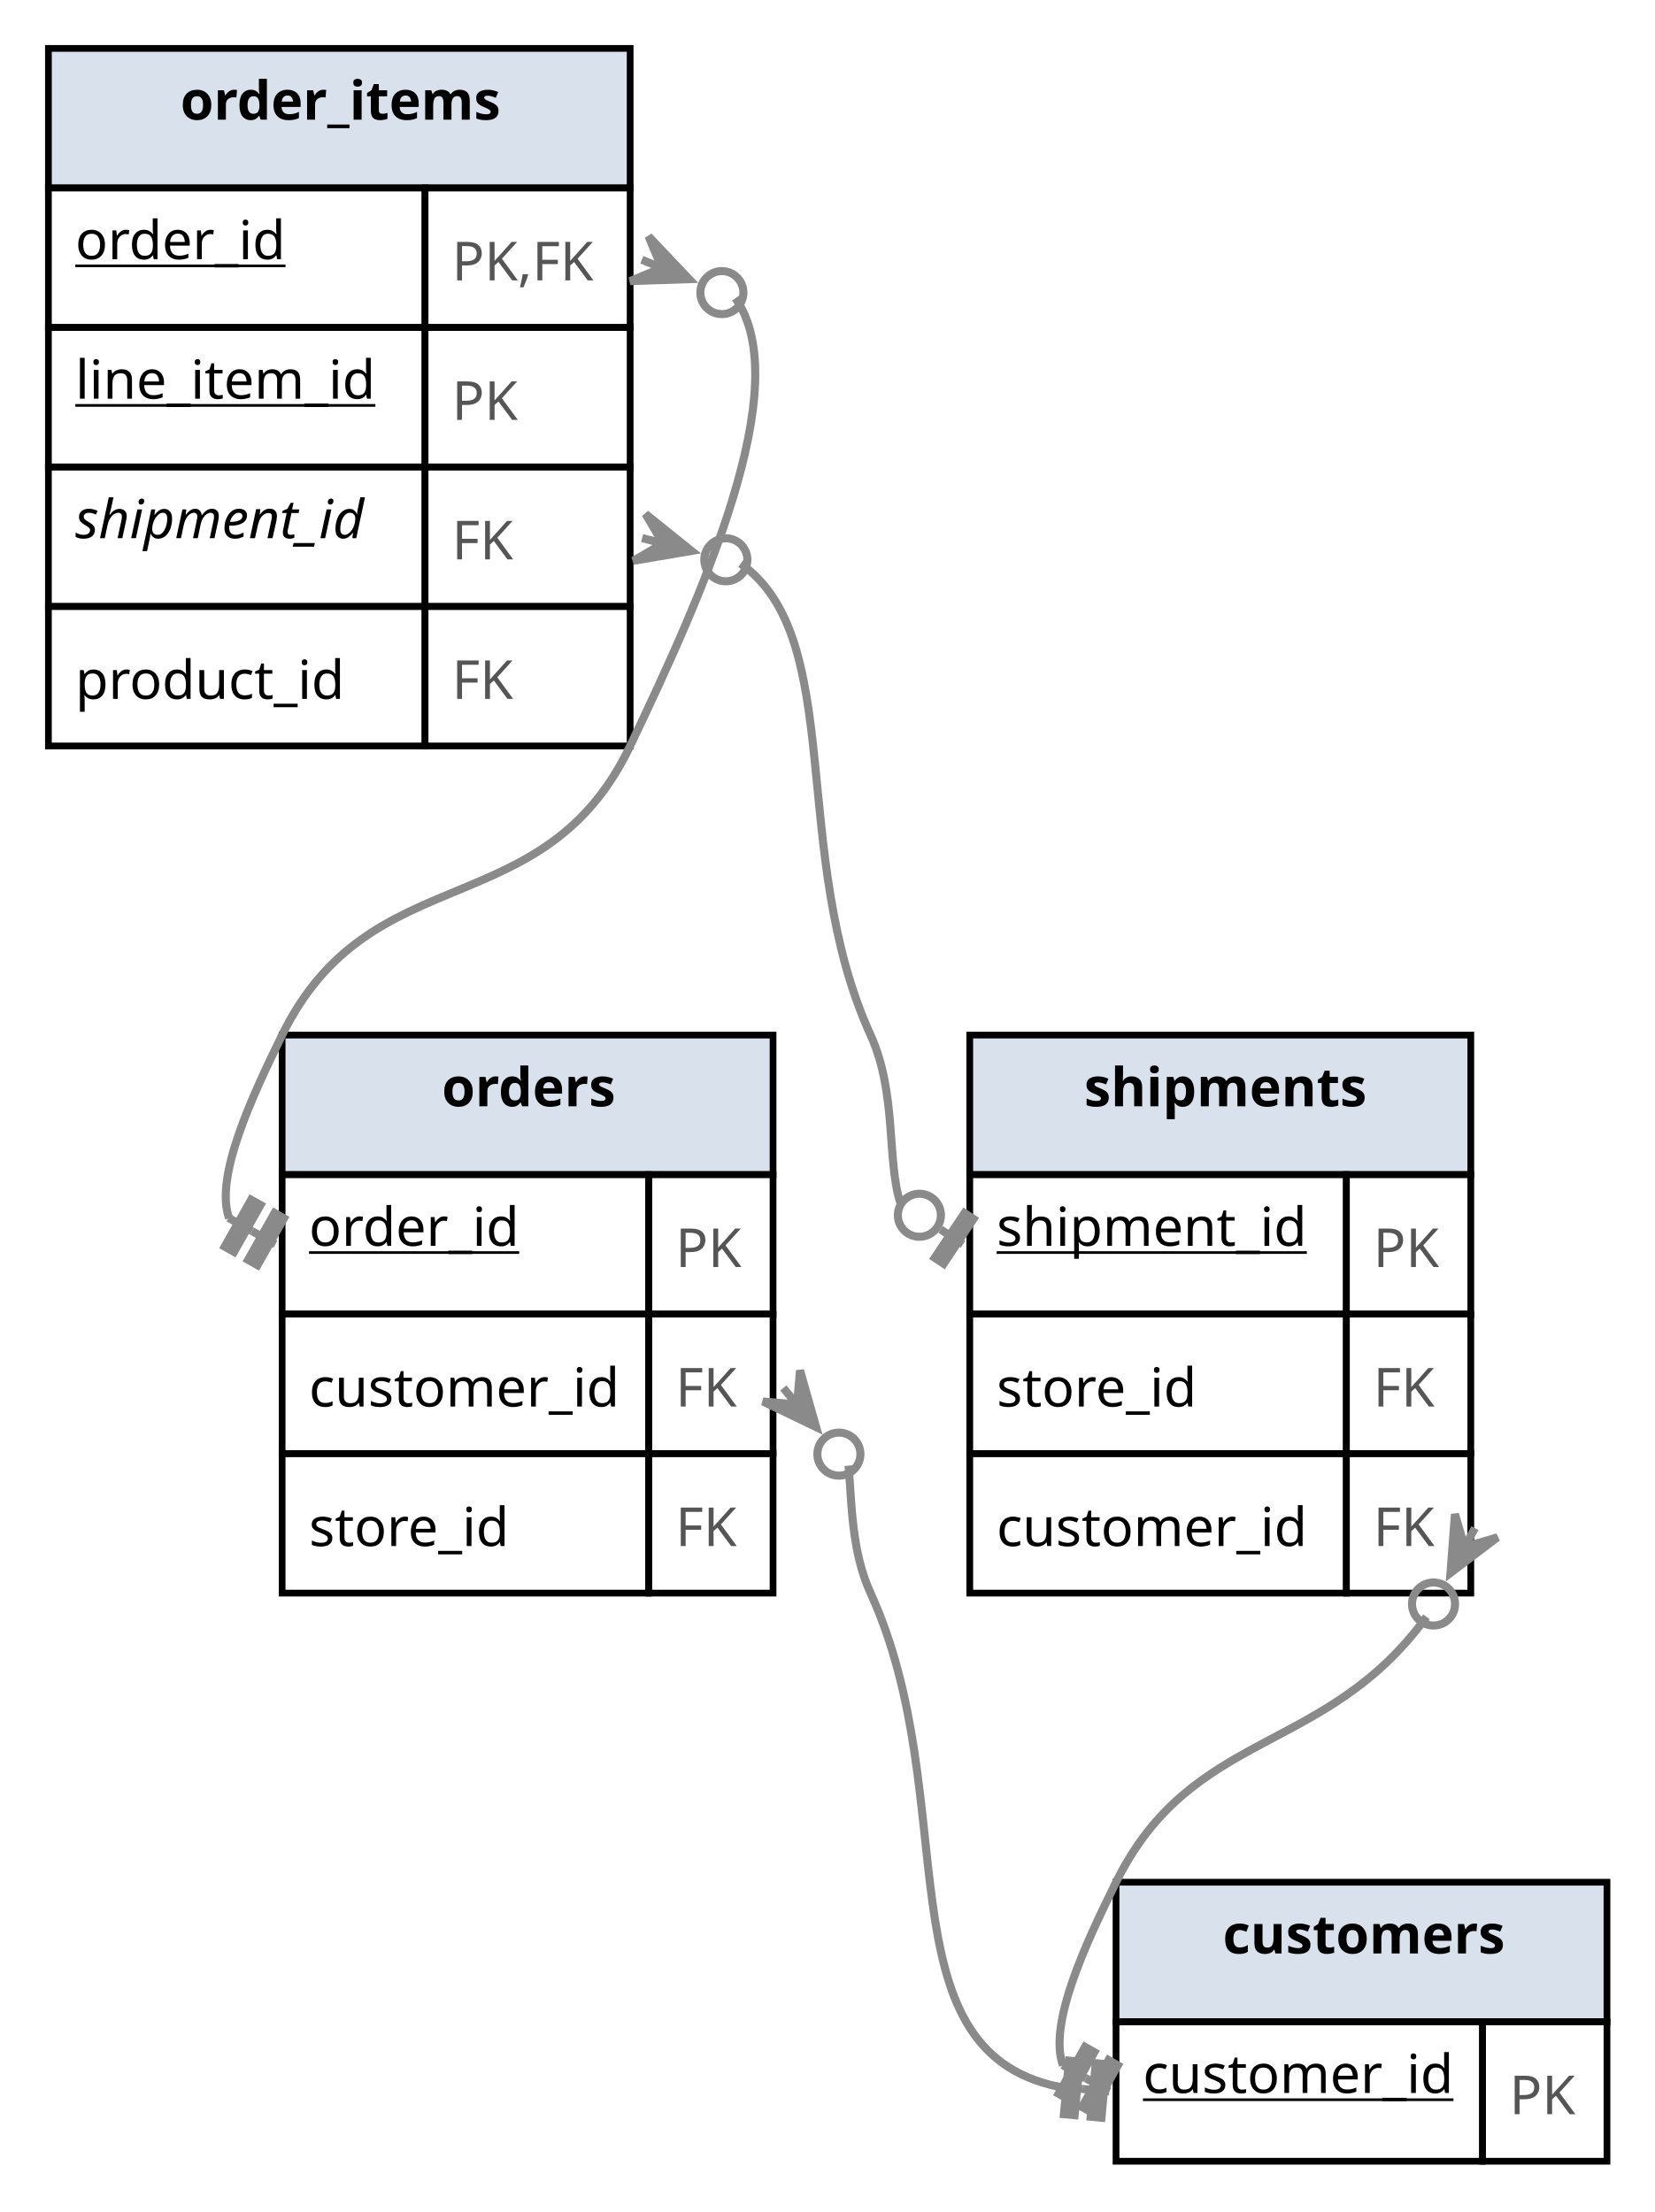
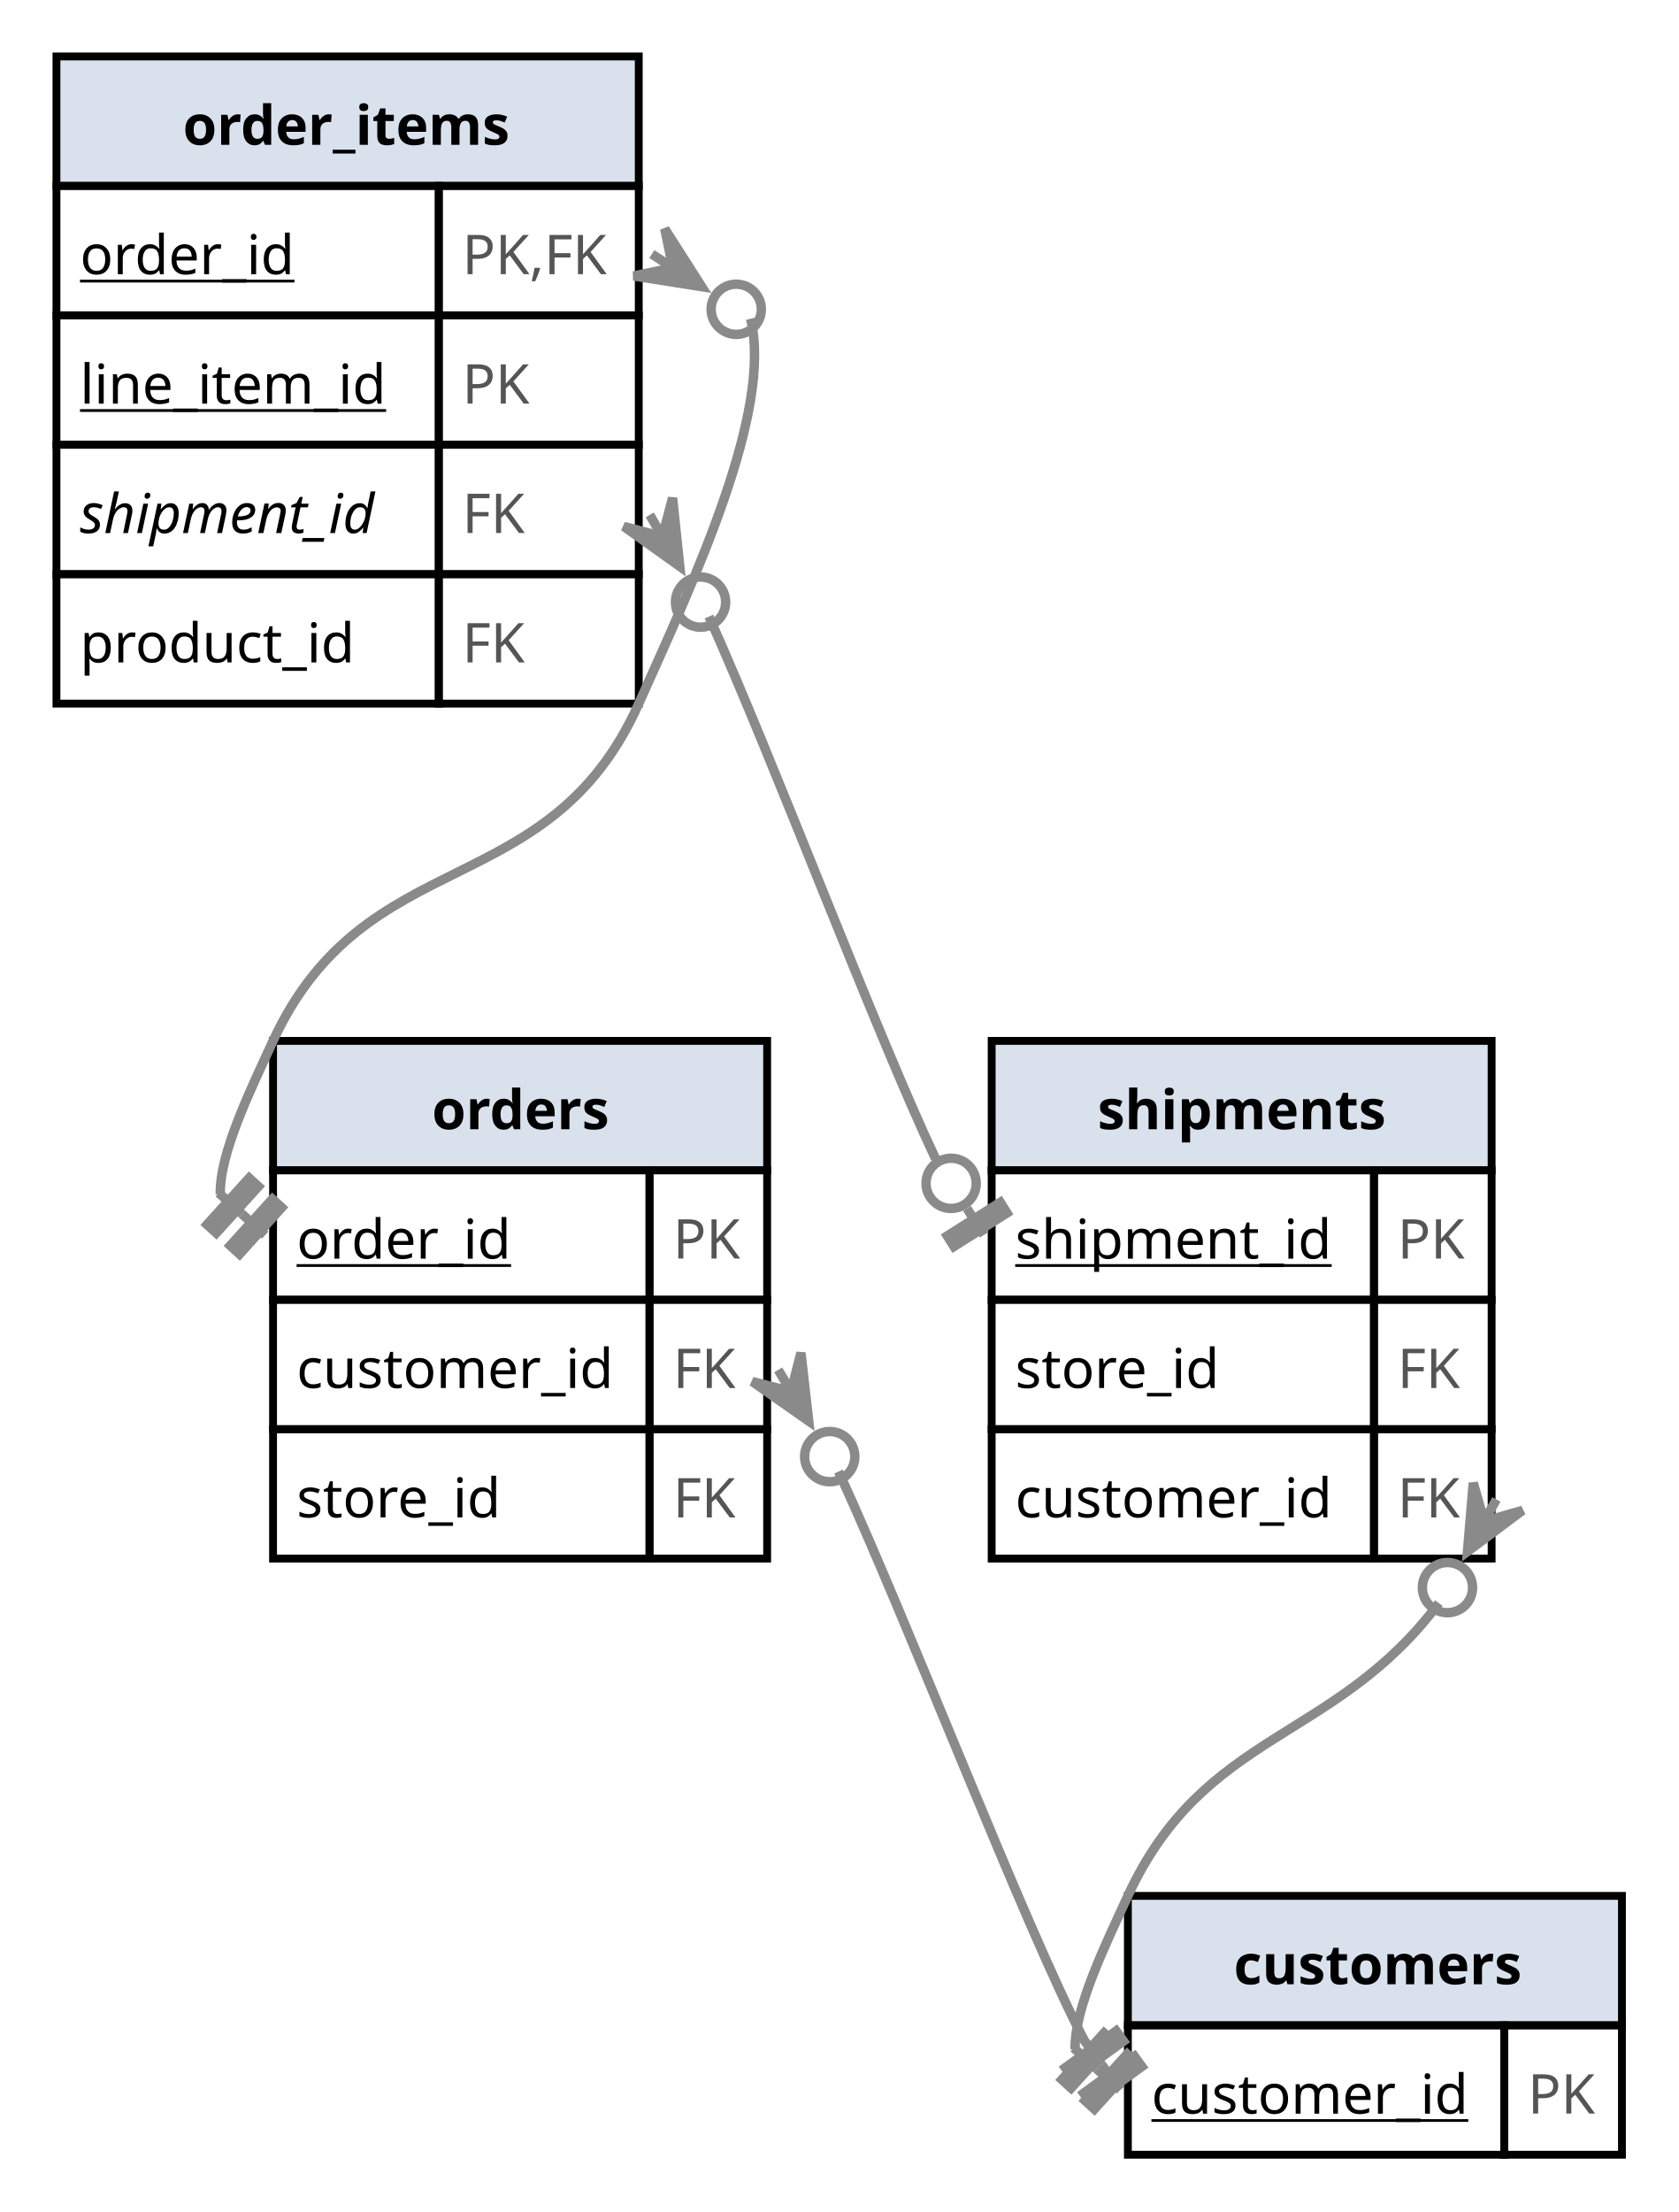
- <svg xmlns="http://www.w3.org/2000/svg" width="246pt" height="329pt" viewBox="0.00 0.00 246.00 329.00">
-   <g id="graph0" class="graph" transform="scale(1 1) rotate(0) translate(7.2 321.45)">
+ <svg xmlns="http://www.w3.org/2000/svg" width="214pt" height="282pt" viewBox="0.00 0.00 214.00 282.00">
+   <g id="graph0" class="graph" transform="scale(1 1) rotate(0) translate(7.2 274.7)">
    <g id="node1" class="node">
-       <polygon fill="#d9e2ec" stroke="none" points="158.75,-20.75 158.75,-41.5 231.75,-41.5 231.75,-20.75 158.75,-20.75" />
-       <polygon fill="none" stroke="#000000" points="158.75,-20.75 158.75,-41.5 231.75,-41.5 231.75,-20.75 158.75,-20.75" />
-       <text xml:space="preserve" text-anchor="start" x="174.62" y="-30.9" font-family="Noto Sans KR" font-weight="bold" font-size="8.00" fill="#000000">customers</text>
-       <polygon fill="none" stroke="#000000" points="158.75,0 158.75,-20.75 213.25,-20.75 213.25,0 158.75,0" />
-       <text xml:space="preserve" text-anchor="start" x="162.75" y="-10.15" font-family="Noto Sans KR" text-decoration="underline" font-size="8.00">customer_id</text>
-       <polygon fill="none" stroke="#000000" points="213.25,0 213.25,-20.75 231.75,-20.75 231.75,0 213.25,0" />
-       <text xml:space="preserve" text-anchor="start" x="217.25" y="-7" font-family="Noto Sans KR" font-size="8.00" fill="#555555">PK</text>
+       <polygon fill="#d9e2ec" stroke="none" points="136.62,-16.5 136.62,-33 199.62,-33 199.62,-16.5 136.62,-16.5" />
+       <polygon fill="none" stroke="#000000" points="136.62,-16.5 136.62,-33 199.62,-33 199.62,-16.5 136.62,-16.5" />
+       <text xml:space="preserve" text-anchor="start" x="150.12" y="-21.74" font-family="Noto Sans KR" font-weight="bold" font-size="7.00" fill="#000000">customers</text>
+       <polygon fill="none" stroke="#000000" points="136.62,0 136.62,-16.5 184.62,-16.5 184.62,0 136.62,0" />
+       <text xml:space="preserve" text-anchor="start" x="139.62" y="-5.24" font-family="Noto Sans KR" text-decoration="underline" font-size="7.00">customer_id</text>
+       <polygon fill="none" stroke="#000000" points="184.62,0 184.62,-16.5 199.62,-16.5 199.62,0 184.62,0" />
+       <text xml:space="preserve" text-anchor="start" x="187.62" y="-5.25" font-family="Noto Sans KR" font-size="7.00" fill="#555555">PK</text>
    </g>
    <g id="node2" class="node">
-       <polygon fill="#d9e2ec" stroke="none" points="34.75,-146.75 34.75,-167.5 107.75,-167.5 107.75,-146.75 34.75,-146.75" />
-       <polygon fill="none" stroke="#000000" points="34.75,-146.75 34.75,-167.5 107.75,-167.5 107.75,-146.75 34.75,-146.75" />
-       <text xml:space="preserve" text-anchor="start" x="58.5" y="-156.9" font-family="Noto Sans KR" font-weight="bold" font-size="8.00" fill="#000000">orders</text>
-       <polygon fill="none" stroke="#000000" points="34.75,-126 34.75,-146.75 89.25,-146.75 89.25,-126 34.75,-126" />
-       <text xml:space="preserve" text-anchor="start" x="38.75" y="-136.15" font-family="Noto Sans KR" text-decoration="underline" font-size="8.00">order_id</text>
-       <polygon fill="none" stroke="#000000" points="89.25,-126 89.25,-146.75 107.75,-146.75 107.75,-126 89.25,-126" />
-       <text xml:space="preserve" text-anchor="start" x="93.25" y="-133" font-family="Noto Sans KR" font-size="8.00" fill="#555555">PK</text>
-       <polygon fill="none" stroke="#000000" points="34.75,-105.25 34.75,-126 89.25,-126 89.25,-105.25 34.75,-105.25" />
-       <text xml:space="preserve" text-anchor="start" x="38.75" y="-112.25" font-family="Noto Sans KR" font-size="8.00">customer_id</text>
-       <polygon fill="none" stroke="#000000" points="89.25,-105.25 89.25,-126 107.75,-126 107.75,-105.25 89.25,-105.25" />
-       <text xml:space="preserve" text-anchor="start" x="93.25" y="-112.25" font-family="Noto Sans KR" font-size="8.00" fill="#555555">FK</text>
-       <polygon fill="none" stroke="#000000" points="34.75,-84.5 34.75,-105.25 89.25,-105.25 89.25,-84.5 34.75,-84.5" />
-       <text xml:space="preserve" text-anchor="start" x="38.75" y="-91.5" font-family="Noto Sans KR" font-size="8.00">store_id</text>
-       <polygon fill="none" stroke="#000000" points="89.25,-84.5 89.25,-105.25 107.75,-105.25 107.75,-84.5 89.25,-84.5" />
-       <text xml:space="preserve" text-anchor="start" x="93.25" y="-91.5" font-family="Noto Sans KR" font-size="8.00" fill="#555555">FK</text>
+       <polygon fill="#d9e2ec" stroke="none" points="27.62,-125.5 27.62,-142 90.62,-142 90.62,-125.5 27.62,-125.5" />
+       <polygon fill="none" stroke="#000000" points="27.62,-125.5 27.62,-142 90.62,-142 90.62,-125.5 27.62,-125.5" />
+       <text xml:space="preserve" text-anchor="start" x="47.88" y="-130.74" font-family="Noto Sans KR" font-weight="bold" font-size="7.00" fill="#000000">orders</text>
+       <polygon fill="none" stroke="#000000" points="27.62,-109 27.62,-125.5 75.62,-125.5 75.62,-109 27.62,-109" />
+       <text xml:space="preserve" text-anchor="start" x="30.62" y="-114.24" font-family="Noto Sans KR" text-decoration="underline" font-size="7.00">order_id</text>
+       <polygon fill="none" stroke="#000000" points="75.62,-109 75.62,-125.5 90.62,-125.5 90.62,-109 75.62,-109" />
+       <text xml:space="preserve" text-anchor="start" x="78.62" y="-114.25" font-family="Noto Sans KR" font-size="7.00" fill="#555555">PK</text>
+       <polygon fill="none" stroke="#000000" points="27.62,-92.5 27.62,-109 75.62,-109 75.62,-92.5 27.62,-92.5" />
+       <text xml:space="preserve" text-anchor="start" x="30.62" y="-97.75" font-family="Noto Sans KR" font-size="7.00">customer_id</text>
+       <polygon fill="none" stroke="#000000" points="75.62,-92.5 75.62,-109 90.62,-109 90.62,-92.5 75.62,-92.5" />
+       <text xml:space="preserve" text-anchor="start" x="78.62" y="-97.75" font-family="Noto Sans KR" font-size="7.00" fill="#555555">FK</text>
+       <polygon fill="none" stroke="#000000" points="27.62,-76 27.62,-92.5 75.62,-92.5 75.62,-76 27.62,-76" />
+       <text xml:space="preserve" text-anchor="start" x="30.62" y="-81.25" font-family="Noto Sans KR" font-size="7.00">store_id</text>
+       <polygon fill="none" stroke="#000000" points="75.62,-76 75.62,-92.5 90.62,-92.5 90.62,-76 75.62,-76" />
+       <text xml:space="preserve" text-anchor="start" x="78.62" y="-81.25" font-family="Noto Sans KR" font-size="7.00" fill="#555555">FK</text>
    </g>
    <g id="edge1" class="edge">
-       <path fill="none" stroke="#8a8a8a" stroke-width="1.2" d="M118.98,-103.46C119.47,-97.69 119.41,-90.72 122.25,-84.5 136.22,-53.86 123.56,-16.72 150.11,-11.1" />
-       <polygon fill="#8a8a8a" stroke="#8a8a8a" stroke-width="1.2" points="114.16,-109.19 106.25,-113 111.32,-112.56 109.27,-115.01 109.27,-115.01 109.27,-115.01 111.32,-112.56 111.76,-117.63 114.16,-109.19" />
-       <ellipse fill="none" stroke="#8a8a8a" stroke-width="1.2" cx="117.54" cy="-105.17" rx="3.2" ry="3.2" />
-       <polygon fill="#8a8a8a" stroke="#8a8a8a" stroke-width="1.2" points="156.58,-6.47 157.33,-14.43 155.74,-14.58 154.98,-6.62 156.58,-6.47" />
-       <polyline fill="none" stroke="#8a8a8a" stroke-width="1.2" points="157.75,-10.38 153.77,-10.75" />
-       <polygon fill="#8a8a8a" stroke="#8a8a8a" stroke-width="1.2" points="152.59,-6.85 153.35,-14.81 151.76,-14.96 151,-7 152.59,-6.85" />
-       <polyline fill="none" stroke="#8a8a8a" stroke-width="1.2" points="153.77,-10.75 149.79,-11.13" />
+       <path fill="none" stroke="#8a8a8a" stroke-width="1.2" d="M99.73,-87.1C109.05,-66.8 123.32,-29.44 131.05,-14.59" />
+       <polygon fill="#8a8a8a" stroke="#8a8a8a" stroke-width="1.2" points="95.92,-93.53 88.73,-98.57 93.67,-97.31 92.03,-100.06 92.03,-100.06 92.03,-100.06 93.67,-97.31 94.93,-102.24 95.92,-93.53" />
+       <ellipse fill="none" stroke="#8a8a8a" stroke-width="1.2" cx="98.6" cy="-89" rx="3.2" ry="3.2" />
+       <polygon fill="#8a8a8a" stroke="#8a8a8a" stroke-width="1.2" points="131.91,-6.56 138.4,-11.24 137.46,-12.54 130.98,-7.85 131.91,-6.56" />
+       <polyline fill="none" stroke="#8a8a8a" stroke-width="1.2" points="135.62,-8.25 133.28,-11.49" />
+       <polygon fill="#8a8a8a" stroke="#8a8a8a" stroke-width="1.2" points="129.57,-9.8 136.06,-14.48 135.12,-15.78 128.64,-11.1 129.57,-9.8" />
+       <polyline fill="none" stroke="#8a8a8a" stroke-width="1.2" points="133.28,-11.49 130.94,-14.74" />
    </g>
    <g id="node3" class="node">
-       <polygon fill="#d9e2ec" stroke="none" points="0,-293.5 0,-314.25 86.5,-314.25 86.5,-293.5 0,-293.5" />
-       <polygon fill="none" stroke="#000000" points="0,-293.5 0,-314.25 86.5,-314.25 86.5,-293.5 0,-293.5" />
-       <text xml:space="preserve" text-anchor="start" x="19.62" y="-303.65" font-family="Noto Sans KR" font-weight="bold" font-size="8.00" fill="#000000">order_items</text>
-       <polygon fill="none" stroke="#000000" points="0,-272.75 0,-293.5 56,-293.5 56,-272.75 0,-272.75" />
-       <text xml:space="preserve" text-anchor="start" x="4" y="-282.9" font-family="Noto Sans KR" text-decoration="underline" font-size="8.00">order_id</text>
-       <polygon fill="none" stroke="#000000" points="56,-272.75 56,-293.5 86.5,-293.5 86.5,-272.75 56,-272.75" />
-       <text xml:space="preserve" text-anchor="start" x="60" y="-279.75" font-family="Noto Sans KR" font-size="8.00" fill="#555555">PK,FK</text>
-       <polygon fill="none" stroke="#000000" points="0,-252 0,-272.75 56,-272.75 56,-252 0,-252" />
-       <text xml:space="preserve" text-anchor="start" x="4" y="-262.15" font-family="Noto Sans KR" text-decoration="underline" font-size="8.00">line_item_id</text>
-       <polygon fill="none" stroke="#000000" points="56,-252 56,-272.75 86.5,-272.75 86.5,-252 56,-252" />
-       <text xml:space="preserve" text-anchor="start" x="60" y="-259" font-family="Noto Sans KR" font-size="8.00" fill="#555555">PK</text>
-       <polygon fill="none" stroke="#000000" points="0,-231.25 0,-252 56,-252 56,-231.25 0,-231.25" />
-       <text xml:space="preserve" text-anchor="start" x="4" y="-241.4" font-family="Noto Sans KR" font-style="italic" font-size="8.00">shipment_id</text>
-       <polygon fill="none" stroke="#000000" points="56,-231.25 56,-252 86.5,-252 86.5,-231.25 56,-231.25" />
-       <text xml:space="preserve" text-anchor="start" x="60" y="-238.25" font-family="Noto Sans KR" font-size="8.00" fill="#555555">FK</text>
-       <polygon fill="none" stroke="#000000" points="0,-210.5 0,-231.25 56,-231.25 56,-210.5 0,-210.5" />
-       <text xml:space="preserve" text-anchor="start" x="4" y="-217.5" font-family="Noto Sans KR" font-size="8.00">product_id</text>
-       <polygon fill="none" stroke="#000000" points="56,-210.5 56,-231.25 86.5,-231.25 86.5,-210.5 56,-210.5" />
-       <text xml:space="preserve" text-anchor="start" x="60" y="-217.5" font-family="Noto Sans KR" font-size="8.00" fill="#555555">FK</text>
+       <polygon fill="#d9e2ec" stroke="none" points="0,-251 0,-267.5 74.25,-267.5 74.25,-251 0,-251" />
+       <polygon fill="none" stroke="#000000" points="0,-251 0,-267.5 74.25,-267.5 74.25,-251 0,-251" />
+       <text xml:space="preserve" text-anchor="start" x="16.12" y="-256.24" font-family="Noto Sans KR" font-weight="bold" font-size="7.00" fill="#000000">order_items</text>
+       <polygon fill="none" stroke="#000000" points="0,-234.5 0,-251 48.75,-251 48.75,-234.5 0,-234.5" />
+       <text xml:space="preserve" text-anchor="start" x="3" y="-239.74" font-family="Noto Sans KR" text-decoration="underline" font-size="7.00">order_id</text>
+       <polygon fill="none" stroke="#000000" points="48.75,-234.5 48.75,-251 74.25,-251 74.25,-234.5 48.75,-234.5" />
+       <text xml:space="preserve" text-anchor="start" x="51.75" y="-239.75" font-family="Noto Sans KR" font-size="7.00" fill="#555555">PK,FK</text>
+       <polygon fill="none" stroke="#000000" points="0,-218 0,-234.5 48.75,-234.5 48.75,-218 0,-218" />
+       <text xml:space="preserve" text-anchor="start" x="3" y="-223.24" font-family="Noto Sans KR" text-decoration="underline" font-size="7.00">line_item_id</text>
+       <polygon fill="none" stroke="#000000" points="48.75,-218 48.75,-234.5 74.25,-234.5 74.25,-218 48.75,-218" />
+       <text xml:space="preserve" text-anchor="start" x="51.75" y="-223.25" font-family="Noto Sans KR" font-size="7.00" fill="#555555">PK</text>
+       <polygon fill="none" stroke="#000000" points="0,-201.5 0,-218 48.75,-218 48.75,-201.5 0,-201.5" />
+       <text xml:space="preserve" text-anchor="start" x="3" y="-206.74" font-family="Noto Sans KR" font-style="italic" font-size="7.00">shipment_id</text>
+       <polygon fill="none" stroke="#000000" points="48.75,-201.5 48.75,-218 74.25,-218 74.25,-201.5 48.75,-201.5" />
+       <text xml:space="preserve" text-anchor="start" x="51.75" y="-206.75" font-family="Noto Sans KR" font-size="7.00" fill="#555555">FK</text>
+       <polygon fill="none" stroke="#000000" points="0,-185 0,-201.5 48.75,-201.5 48.75,-185 0,-185" />
+       <text xml:space="preserve" text-anchor="start" x="3" y="-190.25" font-family="Noto Sans KR" font-size="7.00">product_id</text>
+       <polygon fill="none" stroke="#000000" points="48.75,-185 48.75,-201.5 74.25,-201.5 74.25,-185 48.75,-185" />
+       <text xml:space="preserve" text-anchor="start" x="51.75" y="-190.25" font-family="Noto Sans KR" font-size="7.00" fill="#555555">FK</text>
    </g>
    <g id="edge2" class="edge">
-       <path fill="none" stroke="#8a8a8a" stroke-width="1.2" d="M102.15,-277.1C111.29,-264.15 97.26,-233.03 86.5,-210.5 73.61,-183.52 47.89,-194.36 34.75,-167.5 30.38,-158.56 24.63,-146.39 26.87,-140.26" />
-       <polygon fill="#8a8a8a" stroke="#8a8a8a" stroke-width="1.2" points="95.27,-279.93 86.5,-279.64 91.2,-281.6 88.24,-282.82 88.24,-282.82 88.24,-282.82 91.2,-281.6 89.24,-286.3 95.27,-279.93" />
-       <ellipse fill="none" stroke="#8a8a8a" stroke-width="1.2" cx="100.14" cy="-277.93" rx="3.2" ry="3.2" />
-       <polygon fill="#8a8a8a" stroke="#8a8a8a" stroke-width="1.2" points="31.09,-133.28 35.02,-140.25 33.63,-141.04 29.69,-134.07 31.09,-133.28" />
-       <polyline fill="none" stroke="#8a8a8a" stroke-width="1.2" points="33.75,-136.38 30.27,-138.34" />
-       <polygon fill="#8a8a8a" stroke="#8a8a8a" stroke-width="1.2" points="27.6,-135.25 31.54,-142.22 30.14,-143 26.21,-136.04 27.6,-135.25" />
-       <polyline fill="none" stroke="#8a8a8a" stroke-width="1.2" points="30.27,-138.34 26.78,-140.31" />
+       <path fill="none" stroke="#8a8a8a" stroke-width="1.2" d="M88.51,-234.07C91.37,-222.36 81.47,-201.1 74.25,-185 62.72,-159.28 39.46,-167.59 27.62,-142 24.74,-135.75 20.77,-127.65 20.89,-122.45" />
+       <polygon fill="#8a8a8a" stroke="#8a8a8a" stroke-width="1.2" points="82.28,-238.15 73.61,-239.52 78.6,-240.56 75.92,-242.31 75.92,-242.31 75.92,-242.31 78.6,-240.56 77.56,-245.54 82.28,-238.15" />
+       <ellipse fill="none" stroke="#8a8a8a" stroke-width="1.2" cx="86.68" cy="-235.27" rx="3.2" ry="3.2" />
+       <polygon fill="#8a8a8a" stroke="#8a8a8a" stroke-width="1.2" points="23.35,-114.82 28.72,-120.75 27.53,-121.83 22.16,-115.9 23.35,-114.82" />
+       <polyline fill="none" stroke="#8a8a8a" stroke-width="1.2" points="26.62,-117.25 23.66,-119.93" />
+       <polygon fill="#8a8a8a" stroke="#8a8a8a" stroke-width="1.2" points="20.38,-117.51 25.75,-123.44 24.57,-124.51 19.2,-118.58 20.38,-117.51" />
+       <polyline fill="none" stroke="#8a8a8a" stroke-width="1.2" points="23.66,-119.93 20.69,-122.62" />
    </g>
    <g id="node4" class="node">
-       <polygon fill="#d9e2ec" stroke="none" points="137,-146.75 137,-167.5 211.5,-167.5 211.5,-146.75 137,-146.75" />
-       <polygon fill="none" stroke="#000000" points="137,-146.75 137,-167.5 211.5,-167.5 211.5,-146.75 137,-146.75" />
-       <text xml:space="preserve" text-anchor="start" x="154" y="-156.9" font-family="Noto Sans KR" font-weight="bold" font-size="8.00" fill="#000000">shipments</text>
-       <polygon fill="none" stroke="#000000" points="137,-126 137,-146.75 193,-146.75 193,-126 137,-126" />
-       <text xml:space="preserve" text-anchor="start" x="141" y="-136.15" font-family="Noto Sans KR" text-decoration="underline" font-size="8.00">shipment_id</text>
-       <polygon fill="none" stroke="#000000" points="193,-126 193,-146.75 211.5,-146.75 211.5,-126 193,-126" />
-       <text xml:space="preserve" text-anchor="start" x="197" y="-133" font-family="Noto Sans KR" font-size="8.00" fill="#555555">PK</text>
-       <polygon fill="none" stroke="#000000" points="137,-105.25 137,-126 193,-126 193,-105.25 137,-105.25" />
-       <text xml:space="preserve" text-anchor="start" x="141" y="-112.25" font-family="Noto Sans KR" font-size="8.00">store_id</text>
-       <polygon fill="none" stroke="#000000" points="193,-105.25 193,-126 211.5,-126 211.5,-105.25 193,-105.25" />
-       <text xml:space="preserve" text-anchor="start" x="197" y="-112.25" font-family="Noto Sans KR" font-size="8.00" fill="#555555">FK</text>
-       <polygon fill="none" stroke="#000000" points="137,-84.5 137,-105.25 193,-105.25 193,-84.5 137,-84.5" />
-       <text xml:space="preserve" text-anchor="start" x="141" y="-91.5" font-family="Noto Sans KR" font-size="8.00">customer_id</text>
-       <polygon fill="none" stroke="#000000" points="193,-84.5 193,-105.25 211.5,-105.25 211.5,-84.5 193,-84.5" />
-       <text xml:space="preserve" text-anchor="start" x="197" y="-91.5" font-family="Noto Sans KR" font-size="8.00" fill="#555555">FK</text>
+       <polygon fill="#d9e2ec" stroke="none" points="119.25,-125.5 119.25,-142 183,-142 183,-125.5 119.25,-125.5" />
+       <polygon fill="none" stroke="#000000" points="119.25,-125.5 119.25,-142 183,-142 183,-125.5 119.25,-125.5" />
+       <text xml:space="preserve" text-anchor="start" x="132.75" y="-130.74" font-family="Noto Sans KR" font-weight="bold" font-size="7.00" fill="#000000">shipments</text>
+       <polygon fill="none" stroke="#000000" points="119.25,-109 119.25,-125.5 168,-125.5 168,-109 119.25,-109" />
+       <text xml:space="preserve" text-anchor="start" x="122.25" y="-114.24" font-family="Noto Sans KR" text-decoration="underline" font-size="7.00">shipment_id</text>
+       <polygon fill="none" stroke="#000000" points="168,-109 168,-125.5 183,-125.5 183,-109 168,-109" />
+       <text xml:space="preserve" text-anchor="start" x="171" y="-114.25" font-family="Noto Sans KR" font-size="7.00" fill="#555555">PK</text>
+       <polygon fill="none" stroke="#000000" points="119.25,-92.5 119.25,-109 168,-109 168,-92.5 119.25,-92.5" />
+       <text xml:space="preserve" text-anchor="start" x="122.25" y="-97.75" font-family="Noto Sans KR" font-size="7.00">store_id</text>
+       <polygon fill="none" stroke="#000000" points="168,-92.5 168,-109 183,-109 183,-92.5 168,-92.5" />
+       <text xml:space="preserve" text-anchor="start" x="171" y="-97.75" font-family="Noto Sans KR" font-size="7.00" fill="#555555">FK</text>
+       <polygon fill="none" stroke="#000000" points="119.25,-76 119.25,-92.5 168,-92.5 168,-76 119.25,-76" />
+       <text xml:space="preserve" text-anchor="start" x="122.25" y="-81.25" font-family="Noto Sans KR" font-size="7.00">customer_id</text>
+       <polygon fill="none" stroke="#000000" points="168,-76 168,-92.5 183,-92.5 183,-76 168,-76" />
+       <text xml:space="preserve" text-anchor="start" x="171" y="-81.25" font-family="Noto Sans KR" font-size="7.00" fill="#555555">FK</text>
    </g>
    <g id="edge3" class="edge">
-       <path fill="none" stroke="#8a8a8a" stroke-width="1.2" d="M102.93,-237.62C118.74,-226.52 110,-194.41 122.25,-167.5 126.17,-158.9 124.65,-148.89 126.66,-142.59" />
-       <polygon fill="#8a8a8a" stroke="#8a8a8a" stroke-width="1.2" points="95.63,-239.51 86.98,-238.04 91.37,-240.62 88.28,-241.42 88.28,-241.42 88.28,-241.42 91.37,-240.62 88.79,-245.01 95.63,-239.51" />
-       <ellipse fill="none" stroke="#8a8a8a" stroke-width="1.2" cx="100.73" cy="-238.19" rx="3.2" ry="3.2" />
-       <polygon fill="#8a8a8a" stroke="#8a8a8a" stroke-width="1.2" points="133.12,-133.49 137.55,-140.15 136.22,-141.03 131.79,-134.37 133.12,-133.49" />
-       <polyline fill="none" stroke="#8a8a8a" stroke-width="1.2" points="136,-136.38 132.67,-138.59" />
-       <ellipse fill="none" stroke="#8a8a8a" stroke-width="1.2" cx="129.51" cy="-140.7" rx="3.2" ry="3.2" />
+       <path fill="none" stroke="#8a8a8a" stroke-width="1.2" d="M83.2,-196.1C91.67,-177.21 104.29,-143.54 112.09,-126.99" />
+       <polygon fill="#8a8a8a" stroke="#8a8a8a" stroke-width="1.2" points="79.48,-202.49 72.34,-207.59 77.26,-206.29 75.65,-209.06 75.65,-209.06 75.65,-209.06 77.26,-206.29 78.56,-211.22 79.48,-202.49" />
+       <ellipse fill="none" stroke="#8a8a8a" stroke-width="1.2" cx="82.13" cy="-197.94" rx="3.2" ry="3.2" />
+       <polygon fill="#8a8a8a" stroke="#8a8a8a" stroke-width="1.2" points="114.44,-115.79 121.2,-120.06 120.35,-121.42 113.59,-117.14 114.44,-115.79" />
+       <polyline fill="none" stroke="#8a8a8a" stroke-width="1.2" points="118.25,-117.25 116.11,-120.63" />
+       <ellipse fill="none" stroke="#8a8a8a" stroke-width="1.2" cx="114.08" cy="-123.84" rx="3.2" ry="3.2" />
    </g>
    <g id="edge4" class="edge">
-       <path fill="none" stroke="#8a8a8a" stroke-width="1.2" d="M204.91,-80.97C189.86,-60.24 170.12,-64.48 158.75,-41.5 154.34,-32.58 148.6,-20.41 150.86,-14.26" />
-       <polygon fill="#8a8a8a" stroke="#8a8a8a" stroke-width="1.2" points="208.48,-87.5 209.15,-96.25 210.58,-91.36 212.12,-94.17 212.12,-94.17 212.12,-94.17 210.58,-91.36 215.47,-92.8 208.48,-87.5" />
-       <ellipse fill="none" stroke="#8a8a8a" stroke-width="1.2" cx="205.96" cy="-82.88" rx="3.2" ry="3.2" />
-       <polygon fill="#8a8a8a" stroke="#8a8a8a" stroke-width="1.2" points="155.09,-7.28 159.02,-14.25 157.63,-15.04 153.69,-8.07 155.09,-7.28" />
-       <polyline fill="none" stroke="#8a8a8a" stroke-width="1.2" points="157.75,-10.38 154.27,-12.34" />
-       <polygon fill="#8a8a8a" stroke="#8a8a8a" stroke-width="1.2" points="151.6,-9.25 155.53,-16.22 154.14,-17 150.21,-10.04 151.6,-9.25" />
-       <polyline fill="none" stroke="#8a8a8a" stroke-width="1.2" points="154.27,-12.34 150.78,-14.31" />
+       <path fill="none" stroke="#8a8a8a" stroke-width="1.2" d="M176.27,-70.33C163.01,-52.59 146.37,-54.14 136.62,-33 133.75,-26.75 129.77,-18.65 129.89,-13.44" />
+       <polygon fill="#8a8a8a" stroke="#8a8a8a" stroke-width="1.2" points="179.92,-76.9 180.66,-85.65 182.06,-80.75 183.61,-83.55 183.61,-83.55 183.61,-83.55 182.06,-80.75 186.95,-82.15 179.92,-76.9" />
+       <ellipse fill="none" stroke="#8a8a8a" stroke-width="1.2" cx="177.37" cy="-72.3" rx="3.2" ry="3.2" />
+       <polygon fill="#8a8a8a" stroke="#8a8a8a" stroke-width="1.2" points="132.35,-5.82 137.72,-11.75 136.53,-12.83 131.16,-6.9 132.35,-5.82" />
+       <polyline fill="none" stroke="#8a8a8a" stroke-width="1.2" points="135.62,-8.25 132.66,-10.94" />
+       <polygon fill="#8a8a8a" stroke="#8a8a8a" stroke-width="1.2" points="129.38,-8.51 134.75,-14.44 133.57,-15.51 128.2,-9.58 129.38,-8.51" />
+       <polyline fill="none" stroke="#8a8a8a" stroke-width="1.2" points="132.66,-10.94 129.7,-13.62" />
    </g>
  </g>
</svg>
